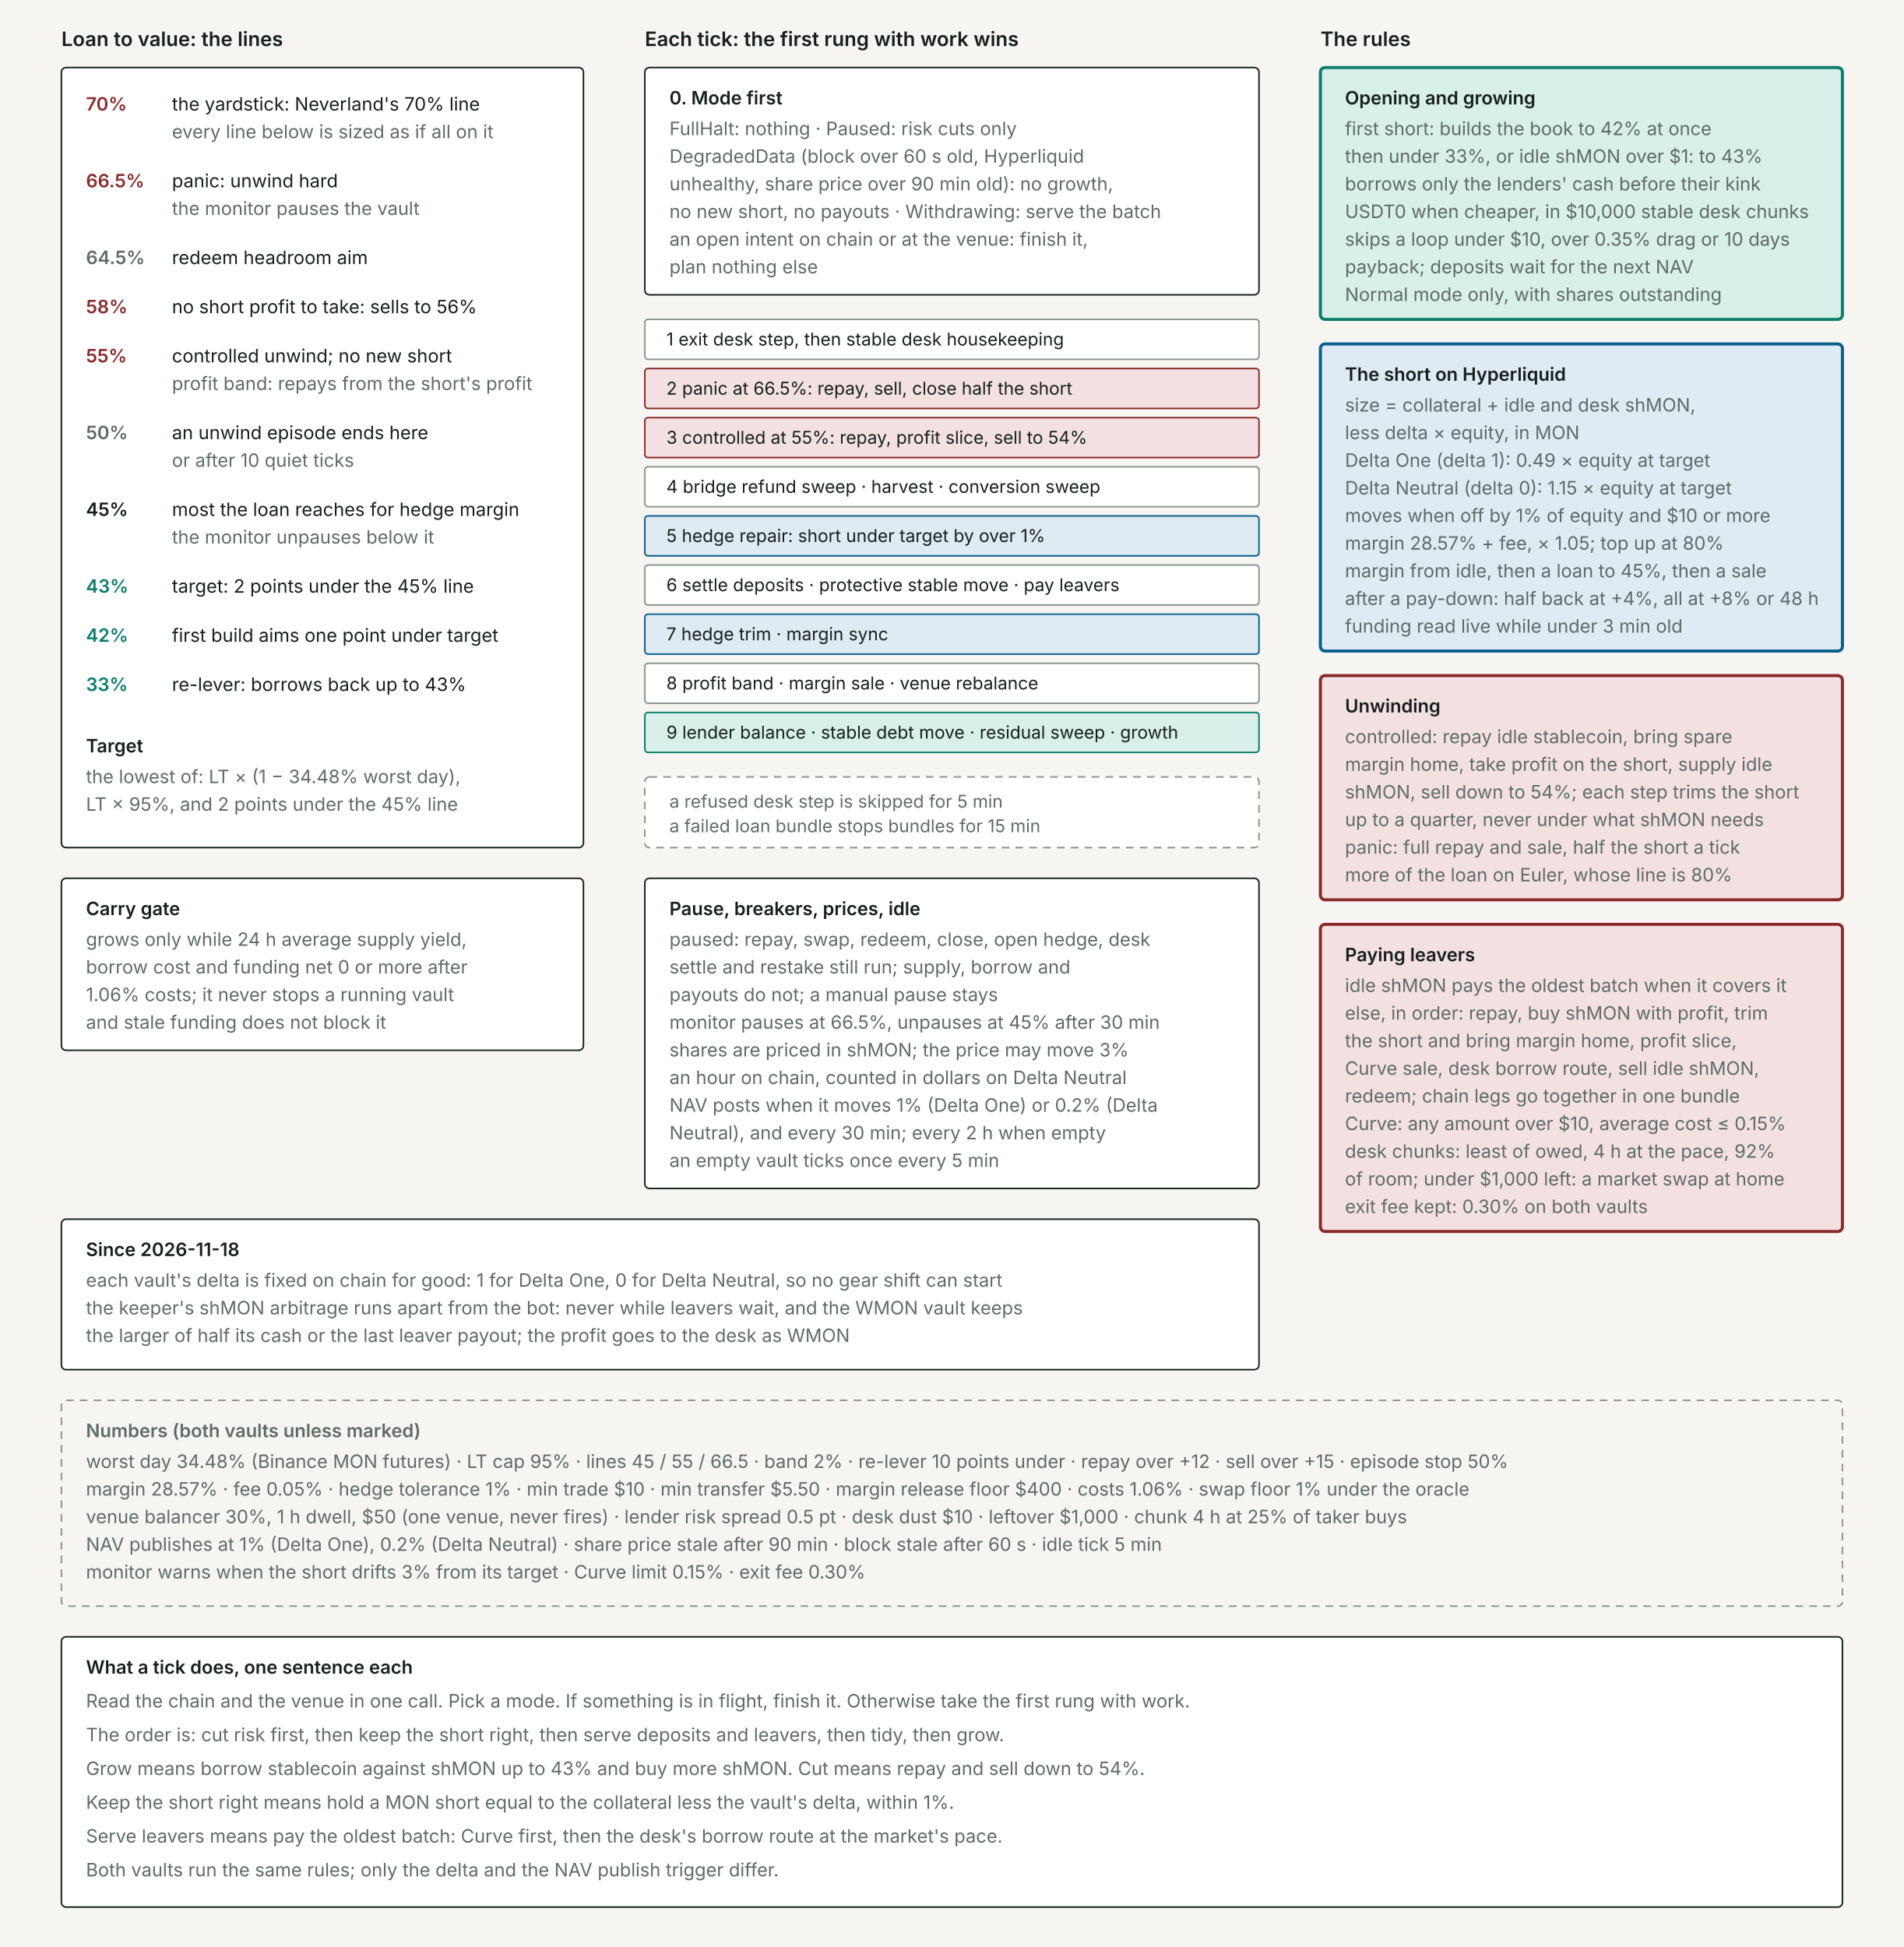
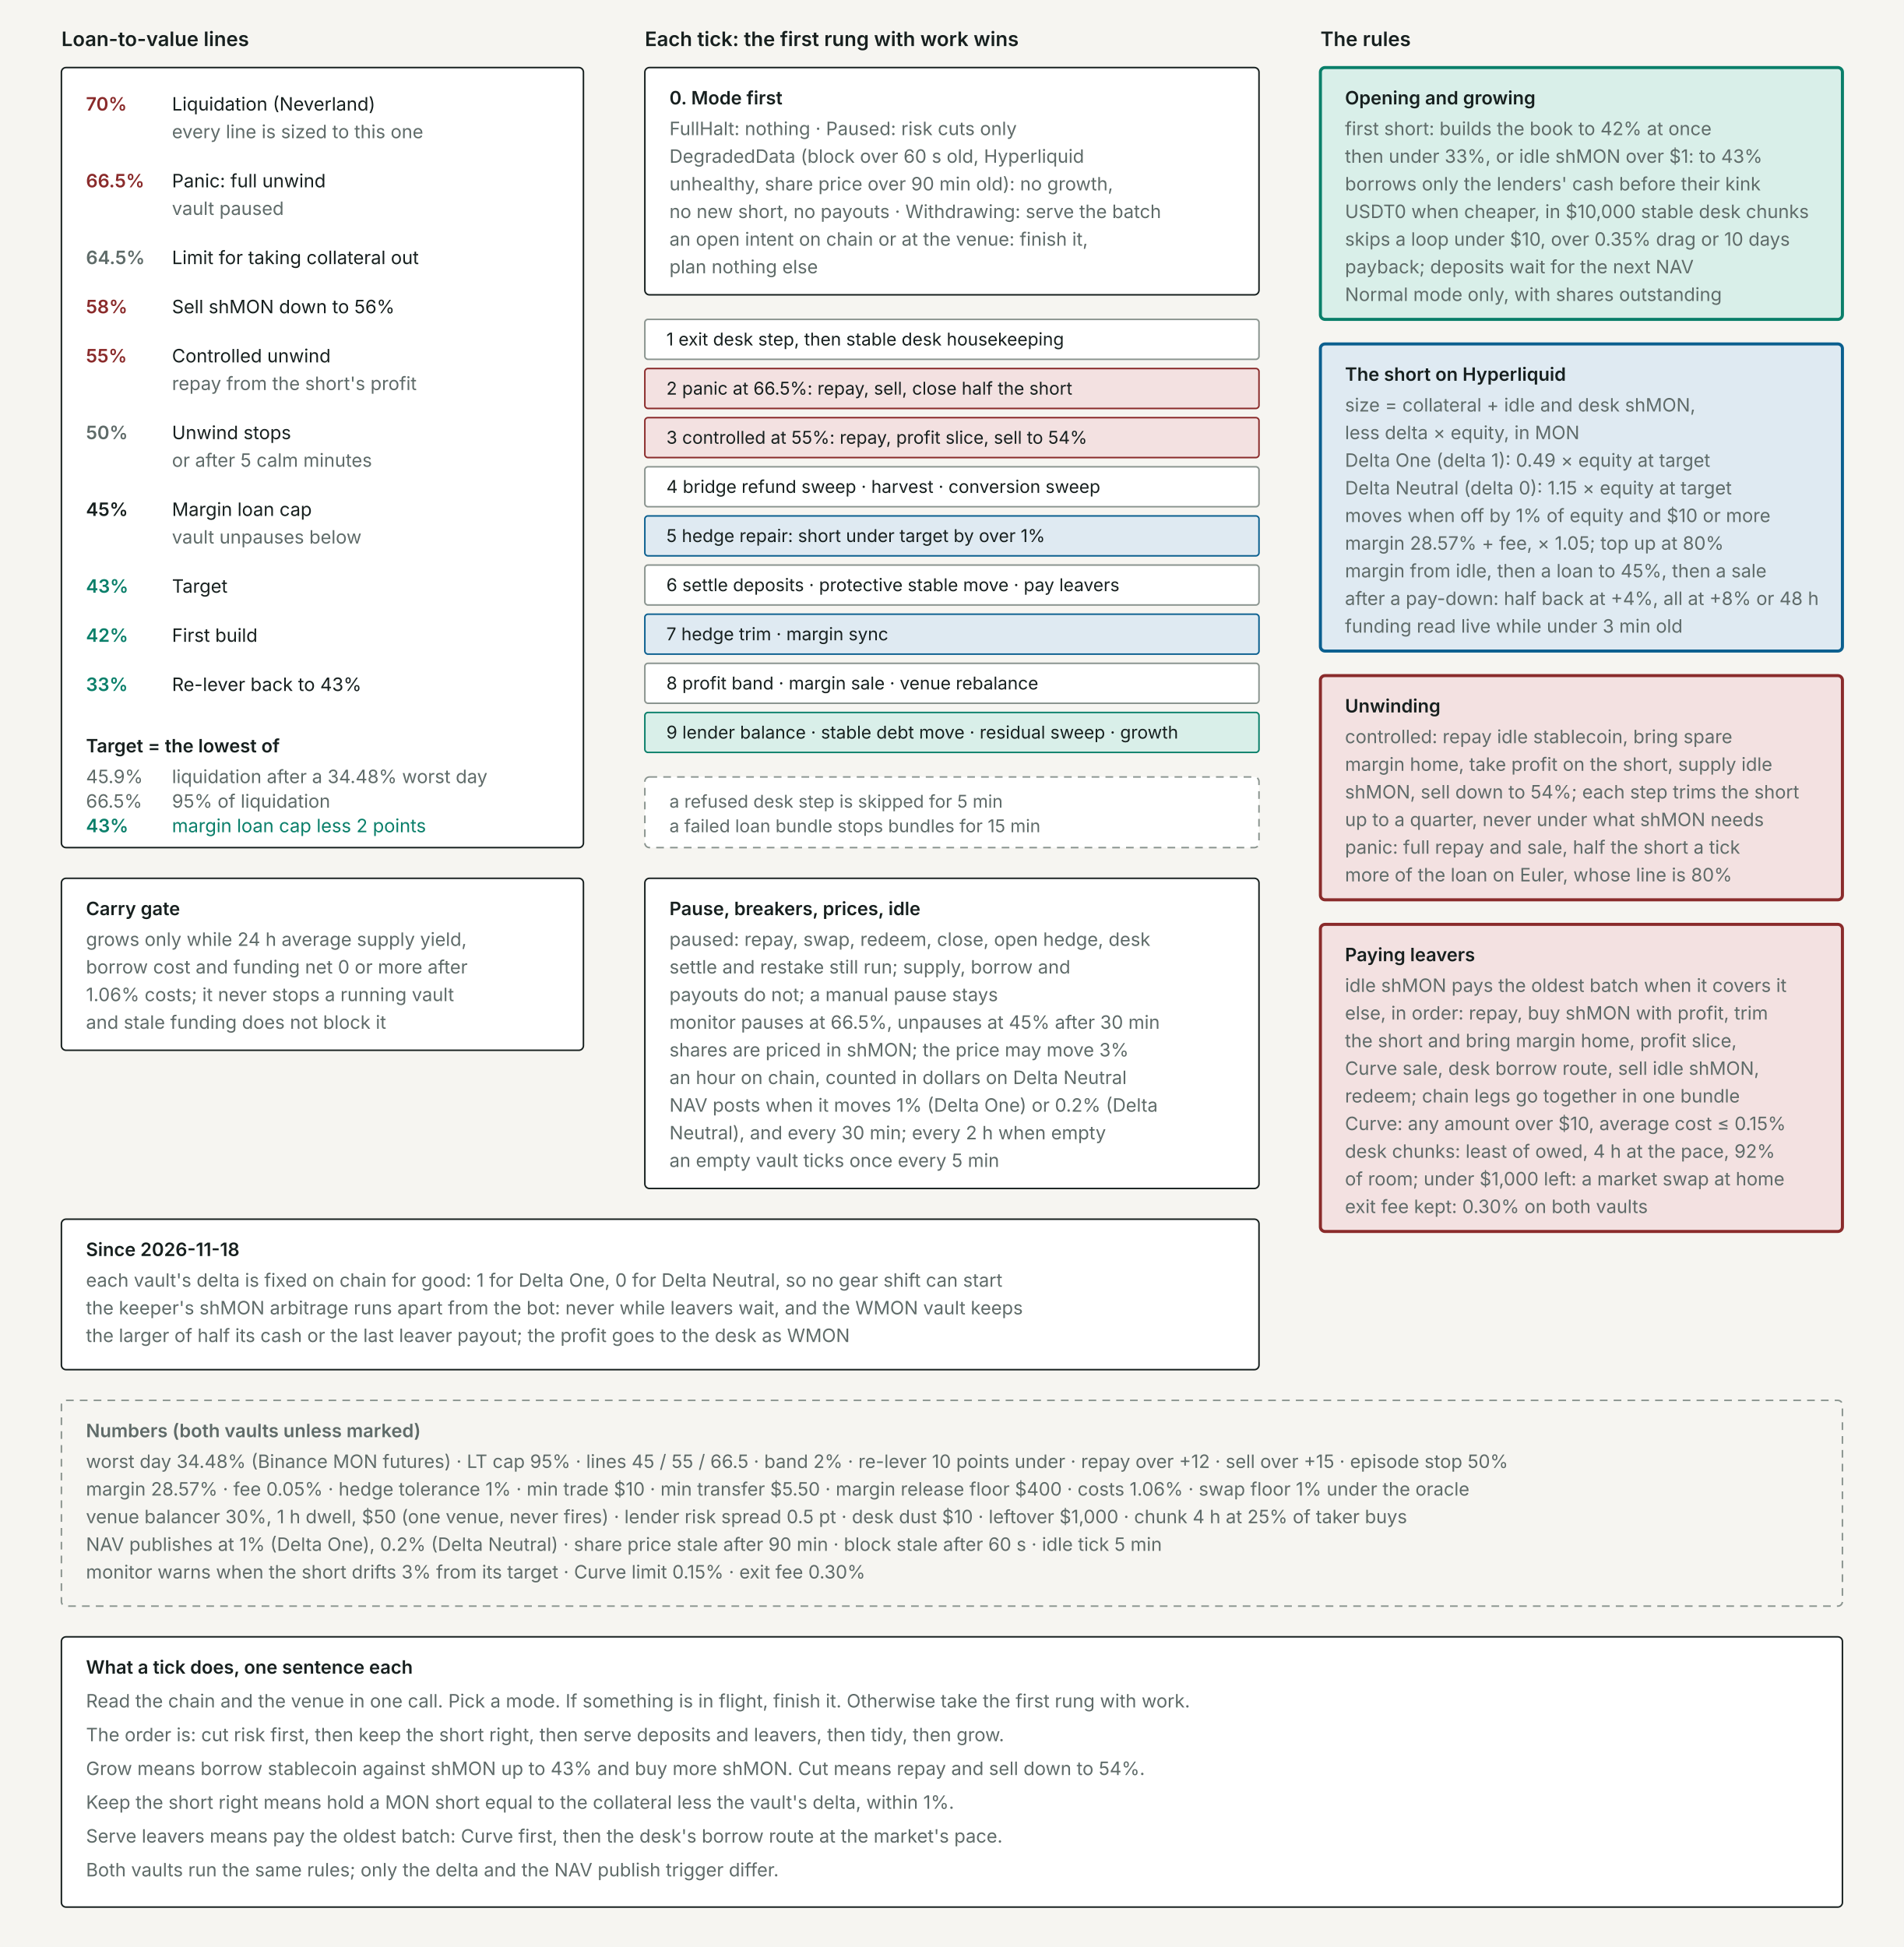
<svg xmlns="http://www.w3.org/2000/svg" width="1240" height="1268" viewBox="0 0 1240 1268" role="img" aria-label="The bot's loan-to-value lines, the order it tries actions each tick, and the rules for growing the loan, sizing the Hyperliquid short, unwinding, paying leavers, the arbitrage and pausing." style="color:#17201f">
  <rect x="0" y="0" width="1240" height="1268" fill="#f6f5f1" />
  <g font-family="IBM Plex Sans, system-ui, -apple-system, Segoe UI, sans-serif" font-size="12" fill="#17201f">
-     <text x="40" y="30" font-weight="600" font-size="13">Loan to value: the lines</text>
+     <text x="40" y="30" font-weight="600" font-size="13">Loan-to-value lines</text>
    <rect x="40" y="44" width="340" height="508" rx="3" fill="#ffffff" stroke="#17201f" />
    <g>
      <text x="56" y="72" font-weight="600" fill="#8a2b2b">70%</text>
-       <text x="112" y="72">the yardstick: Neverland's 70% line</text>
-       <text x="112" y="90" fill="#5f6b69">every line below is sized as if all on it</text>
+       <text x="112" y="72">Liquidation (Neverland)</text>
+       <text x="112" y="90" fill="#5f6b69">every line is sized to this one</text>
      <text x="56" y="122" font-weight="600" fill="#8a2b2b">66.5%</text>
-       <text x="112" y="122">panic: unwind hard</text>
-       <text x="112" y="140" fill="#5f6b69">the monitor pauses the vault</text>
+       <text x="112" y="122">Panic: full unwind</text>
+       <text x="112" y="140" fill="#5f6b69">vault paused</text>
      <text x="56" y="172" font-weight="600" fill="#5f6b69">64.5%</text>
-       <text x="112" y="172">redeem headroom aim</text>
+       <text x="112" y="172">Limit for taking collateral out</text>
      <text x="56" y="204" font-weight="600" fill="#8a2b2b">58%</text>
-       <text x="112" y="204">no short profit to take: sells to 56%</text>
+       <text x="112" y="204">Sell shMON down to 56%</text>
      <text x="56" y="236" font-weight="600" fill="#8a2b2b">55%</text>
-       <text x="112" y="236">controlled unwind; no new short</text>
-       <text x="112" y="254" fill="#5f6b69">profit band: repays from the short's profit</text>
+       <text x="112" y="236">Controlled unwind</text>
+       <text x="112" y="254" fill="#5f6b69">repay from the short's profit</text>
      <text x="56" y="286" font-weight="600" fill="#5f6b69">50%</text>
-       <text x="112" y="286">an unwind episode ends here</text>
-       <text x="112" y="304" fill="#5f6b69">or after 10 quiet ticks</text>
+       <text x="112" y="286">Unwind stops</text>
+       <text x="112" y="304" fill="#5f6b69">or after 5 calm minutes</text>
      <text x="56" y="336" font-weight="600">45%</text>
-       <text x="112" y="336">most the loan reaches for hedge margin</text>
-       <text x="112" y="354" fill="#5f6b69">the monitor unpauses below it</text>
+       <text x="112" y="336">Margin loan cap</text>
+       <text x="112" y="354" fill="#5f6b69">vault unpauses below</text>
      <text x="56" y="386" font-weight="600" fill="#0a7f6a">43%</text>
-       <text x="112" y="386">target: 2 points under the 45% line</text>
+       <text x="112" y="386">Target</text>
      <text x="56" y="418" font-weight="600" fill="#0a7f6a">42%</text>
-       <text x="112" y="418">first build aims one point under target</text>
+       <text x="112" y="418">First build</text>
      <text x="56" y="450" font-weight="600" fill="#0a7f6a">33%</text>
-       <text x="112" y="450">re-lever: borrows back up to 43%</text>
-       <text x="56" y="490" font-weight="600">Target</text>
-       <text x="56" y="510" fill="#5f6b69">the lowest of: LT × (1 − 34.48% worst day),</text>
-       <text x="56" y="528" fill="#5f6b69">LT × 95%, and 2 points under the 45% line</text>
+       <text x="112" y="450">Re-lever back to 43%</text>
+       <text x="56" y="490" font-weight="600">Target = the lowest of</text>
+       <text x="56" y="510" fill="#5f6b69">45.9%</text>
+       <text x="112" y="510" fill="#5f6b69">liquidation after a 34.48% worst day</text>
+       <text x="56" y="526" fill="#5f6b69">66.5%</text>
+       <text x="112" y="526" fill="#5f6b69">95% of liquidation</text>
+       <text x="56" y="542" font-weight="600" fill="#0a7f6a">43%</text>
+       <text x="112" y="542" fill="#0a7f6a">margin loan cap less 2 points</text>
    </g>
    <rect x="40" y="572" width="340" height="112" rx="3" fill="#ffffff" stroke="#17201f" />
    <text x="56" y="596" font-weight="600">Carry gate</text>
    <text x="56" y="616" fill="#5f6b69">grows only while 24 h average supply yield,</text>
    <text x="56" y="634" fill="#5f6b69">borrow cost and funding net 0 or more after</text>
    <text x="56" y="652" fill="#5f6b69">1.06% costs; it never stops a running vault</text>
    <text x="56" y="670" fill="#5f6b69">and stale funding does not block it</text>
    <text x="420" y="30" font-weight="600" font-size="13">Each tick: the first rung with work wins</text>
    <rect x="420" y="44" width="400" height="148" rx="3" fill="#ffffff" stroke="#17201f" />
    <text x="436" y="68" font-weight="600">0. Mode first</text>
    <text x="436" y="88" fill="#5f6b69">FullHalt: nothing · Paused: risk cuts only</text>
    <text x="436" y="106" fill="#5f6b69">DegradedData (block over 60 s old, Hyperliquid</text>
    <text x="436" y="124" fill="#5f6b69">unhealthy, share price over 90 min old): no growth,</text>
    <text x="436" y="142" fill="#5f6b69">no new short, no payouts · Withdrawing: serve the batch</text>
    <text x="436" y="160" fill="#5f6b69">an open intent on chain or at the venue: finish it,</text>
    <text x="436" y="178" fill="#5f6b69">plan nothing else</text>
    <g font-size="11.5">
      <rect x="420" y="208" width="400" height="26" rx="2" fill="#ffffff" stroke="#8a948f" />
      <text x="434" y="225">1  exit desk step, then stable desk housekeeping</text>
      <rect x="420" y="240" width="400" height="26" rx="2" fill="#f3e1e1" stroke="#8a2b2b" />
      <text x="434" y="257">2  panic at 66.5%: repay, sell, close half the short</text>
      <rect x="420" y="272" width="400" height="26" rx="2" fill="#f3e1e1" stroke="#8a2b2b" />
      <text x="434" y="289">3  controlled at 55%: repay, profit slice, sell to 54%</text>
      <rect x="420" y="304" width="400" height="26" rx="2" fill="#ffffff" stroke="#8a948f" />
      <text x="434" y="321">4  bridge refund sweep · harvest · conversion sweep</text>
      <rect x="420" y="336" width="400" height="26" rx="2" fill="#dfeaf2" stroke="#0a5f8f" />
      <text x="434" y="353">5  hedge repair: short under target by over 1%</text>
      <rect x="420" y="368" width="400" height="26" rx="2" fill="#ffffff" stroke="#8a948f" />
      <text x="434" y="385">6  settle deposits · protective stable move · pay leavers</text>
      <rect x="420" y="400" width="400" height="26" rx="2" fill="#dfeaf2" stroke="#0a5f8f" />
      <text x="434" y="417">7  hedge trim · margin sync</text>
      <rect x="420" y="432" width="400" height="26" rx="2" fill="#ffffff" stroke="#8a948f" />
      <text x="434" y="449">8  profit band · margin sale · venue rebalance</text>
      <rect x="420" y="464" width="400" height="26" rx="2" fill="#d9efe9" stroke="#0a7f6a" />
      <text x="434" y="481">9  lender balance · stable debt move · residual sweep · growth</text>
    </g>
    <rect x="420" y="506" width="400" height="46" rx="3" fill="#ffffff" stroke="#8a948f" stroke-dasharray="5 4" />
    <text x="436" y="526" fill="#5f6b69" font-size="11.5">a refused desk step is skipped for 5 min</text>
    <text x="436" y="542" fill="#5f6b69" font-size="11.5">a failed loan bundle stops bundles for 15 min</text>
    <rect x="420" y="572" width="400" height="202" rx="3" fill="#ffffff" stroke="#17201f" />
    <text x="436" y="596" font-weight="600">Pause, breakers, prices, idle</text>
    <text x="436" y="616" fill="#5f6b69">paused: repay, swap, redeem, close, open hedge, desk</text>
    <text x="436" y="634" fill="#5f6b69">settle and restake still run; supply, borrow and</text>
    <text x="436" y="652" fill="#5f6b69">payouts do not; a manual pause stays</text>
    <text x="436" y="670" fill="#5f6b69">monitor pauses at 66.5%, unpauses at 45% after 30 min</text>
    <text x="436" y="688" fill="#5f6b69">shares are priced in shMON; the price may move 3%</text>
    <text x="436" y="706" fill="#5f6b69">an hour on chain, counted in dollars on Delta Neutral</text>
    <text x="436" y="724" fill="#5f6b69">NAV posts when it moves 1% (Delta One) or 0.2% (Delta</text>
    <text x="436" y="742" fill="#5f6b69">Neutral), and every 30 min; every 2 h when empty</text>
    <text x="436" y="760" fill="#5f6b69">an empty vault ticks once every 5 min</text>
    <text x="860" y="30" font-weight="600" font-size="13">The rules</text>
    <rect x="860" y="44" width="340" height="164" rx="3" fill="#d9efe9" stroke="#0a7f6a" stroke-width="2" />
    <text x="876" y="68" font-weight="600">Opening and growing</text>
    <text x="876" y="88" fill="#5f6b69">first short: builds the book to 42% at once</text>
    <text x="876" y="106" fill="#5f6b69">then under 33%, or idle shMON over $1: to 43%</text>
    <text x="876" y="124" fill="#5f6b69">borrows only the lenders' cash before their kink</text>
    <text x="876" y="142" fill="#5f6b69">USDT0 when cheaper, in $10,000 stable desk chunks</text>
    <text x="876" y="160" fill="#5f6b69">skips a loop under $10, over 0.35% drag or 10 days</text>
    <text x="876" y="178" fill="#5f6b69">payback; deposits wait for the next NAV</text>
    <text x="876" y="196" fill="#5f6b69">Normal mode only, with shares outstanding</text>
    <rect x="860" y="224" width="340" height="200" rx="3" fill="#dfeaf2" stroke="#0a5f8f" stroke-width="2" />
    <text x="876" y="248" font-weight="600">The short on Hyperliquid</text>
    <text x="876" y="268" fill="#5f6b69">size = collateral + idle and desk shMON,</text>
    <text x="876" y="286" fill="#5f6b69">less delta × equity, in MON</text>
    <text x="876" y="304" fill="#5f6b69">Delta One (delta 1): 0.49 × equity at target</text>
    <text x="876" y="322" fill="#5f6b69">Delta Neutral (delta 0): 1.15 × equity at target</text>
    <text x="876" y="340" fill="#5f6b69">moves when off by 1% of equity and $10 or more</text>
    <text x="876" y="358" fill="#5f6b69">margin 28.57% + fee, × 1.05; top up at 80%</text>
    <text x="876" y="376" fill="#5f6b69">margin from idle, then a loan to 45%, then a sale</text>
    <text x="876" y="394" fill="#5f6b69">after a pay-down: half back at +4%, all at +8% or 48 h</text>
    <text x="876" y="412" fill="#5f6b69">funding read live while under 3 min old</text>
    <rect x="860" y="440" width="340" height="146" rx="3" fill="#f3e1e1" stroke="#8a2b2b" stroke-width="2" />
    <text x="876" y="464" font-weight="600">Unwinding</text>
    <text x="876" y="484" fill="#5f6b69">controlled: repay idle stablecoin, bring spare</text>
    <text x="876" y="502" fill="#5f6b69">margin home, take profit on the short, supply idle</text>
    <text x="876" y="520" fill="#5f6b69">shMON, sell down to 54%; each step trims the short</text>
    <text x="876" y="538" fill="#5f6b69">up to a quarter, never under what shMON needs</text>
    <text x="876" y="556" fill="#5f6b69">panic: full repay and sale, half the short a tick</text>
    <text x="876" y="574" fill="#5f6b69">more of the loan on Euler, whose line is 80%</text>
    <rect x="860" y="602" width="340" height="200" rx="3" fill="#f3e1e1" stroke="#8a2b2b" stroke-width="2" />
    <text x="876" y="626" font-weight="600">Paying leavers</text>
    <text x="876" y="646" fill="#5f6b69">idle shMON pays the oldest batch when it covers it</text>
    <text x="876" y="664" fill="#5f6b69">else, in order: repay, buy shMON with profit, trim</text>
    <text x="876" y="682" fill="#5f6b69">the short and bring margin home, profit slice,</text>
    <text x="876" y="700" fill="#5f6b69">Curve sale, desk borrow route, sell idle shMON,</text>
    <text x="876" y="718" fill="#5f6b69">redeem; chain legs go together in one bundle</text>
    <text x="876" y="736" fill="#5f6b69">Curve: any amount over $10, average cost ≤ 0.15%</text>
    <text x="876" y="754" fill="#5f6b69">desk chunks: least of owed, 4 h at the pace, 92%</text>
    <text x="876" y="772" fill="#5f6b69">of room; under $1,000 left: a market swap at home</text>
    <text x="876" y="790" fill="#5f6b69">exit fee kept: 0.30% on both vaults</text>
    <rect x="40" y="794" width="780" height="98" rx="3" fill="#ffffff" stroke="#17201f" />
    <text x="56" y="818" font-weight="600">Since 2026-11-18</text>
    <text x="56" y="838" fill="#5f6b69">each vault's delta is fixed on chain for good: 1 for Delta One, 0 for Delta Neutral, so no gear shift can start</text>
    <text x="56" y="856" fill="#5f6b69">the keeper's shMON arbitrage runs apart from the bot: never while leavers wait, and the WMON vault keeps</text>
    <text x="56" y="874" fill="#5f6b69">the larger of half its cash or the last leaver payout; the profit goes to the desk as WMON</text>
    <rect x="40" y="912" width="1160" height="134" rx="3" fill="none" stroke="#8a948f" stroke-dasharray="5 4" />
    <text x="56" y="936" font-weight="600" fill="#5f6b69">Numbers (both vaults unless marked)</text>
    <text x="56" y="956" fill="#5f6b69">worst day 34.48% (Binance MON futures) · LT cap 95% · lines 45 / 55 / 66.5 · band 2% · re-lever 10 points under · repay over +12 · sell over +15 · episode stop 50%</text>
    <text x="56" y="974" fill="#5f6b69">margin 28.57% · fee 0.05% · hedge tolerance 1% · min trade $10 · min transfer $5.50 · margin release floor $400 · costs 1.06% · swap floor 1% under the oracle</text>
    <text x="56" y="992" fill="#5f6b69">venue balancer 30%, 1 h dwell, $50 (one venue, never fires) · lender risk spread 0.5 pt · desk dust $10 · leftover $1,000 · chunk 4 h at 25% of taker buys</text>
    <text x="56" y="1010" fill="#5f6b69">NAV publishes at 1% (Delta One), 0.2% (Delta Neutral) · share price stale after 90 min · block stale after 60 s · idle tick 5 min</text>
    <text x="56" y="1028" fill="#5f6b69">monitor warns when the short drifts 3% from its target · Curve limit 0.15% · exit fee 0.30%</text>
    <rect x="40" y="1066" width="1160" height="176" rx="3" fill="#ffffff" stroke="#17201f" />
    <text x="56" y="1090" font-weight="600">What a tick does, one sentence each</text>
    <text x="56" y="1112" fill="#5f6b69">Read the chain and the venue in one call. Pick a mode. If something is in flight, finish it. Otherwise take the first rung with work.</text>
    <text x="56" y="1134" fill="#5f6b69">The order is: cut risk first, then keep the short right, then serve deposits and leavers, then tidy, then grow.</text>
    <text x="56" y="1156" fill="#5f6b69">Grow means borrow stablecoin against shMON up to 43% and buy more shMON. Cut means repay and sell down to 54%.</text>
    <text x="56" y="1178" fill="#5f6b69">Keep the short right means hold a MON short equal to the collateral less the vault's delta, within 1%.</text>
    <text x="56" y="1200" fill="#5f6b69">Serve leavers means pay the oldest batch: Curve first, then the desk's borrow route at the market's pace.</text>
    <text x="56" y="1222" fill="#5f6b69">Both vaults run the same rules; only the delta and the NAV publish trigger differ.</text>
  </g>
</svg>
